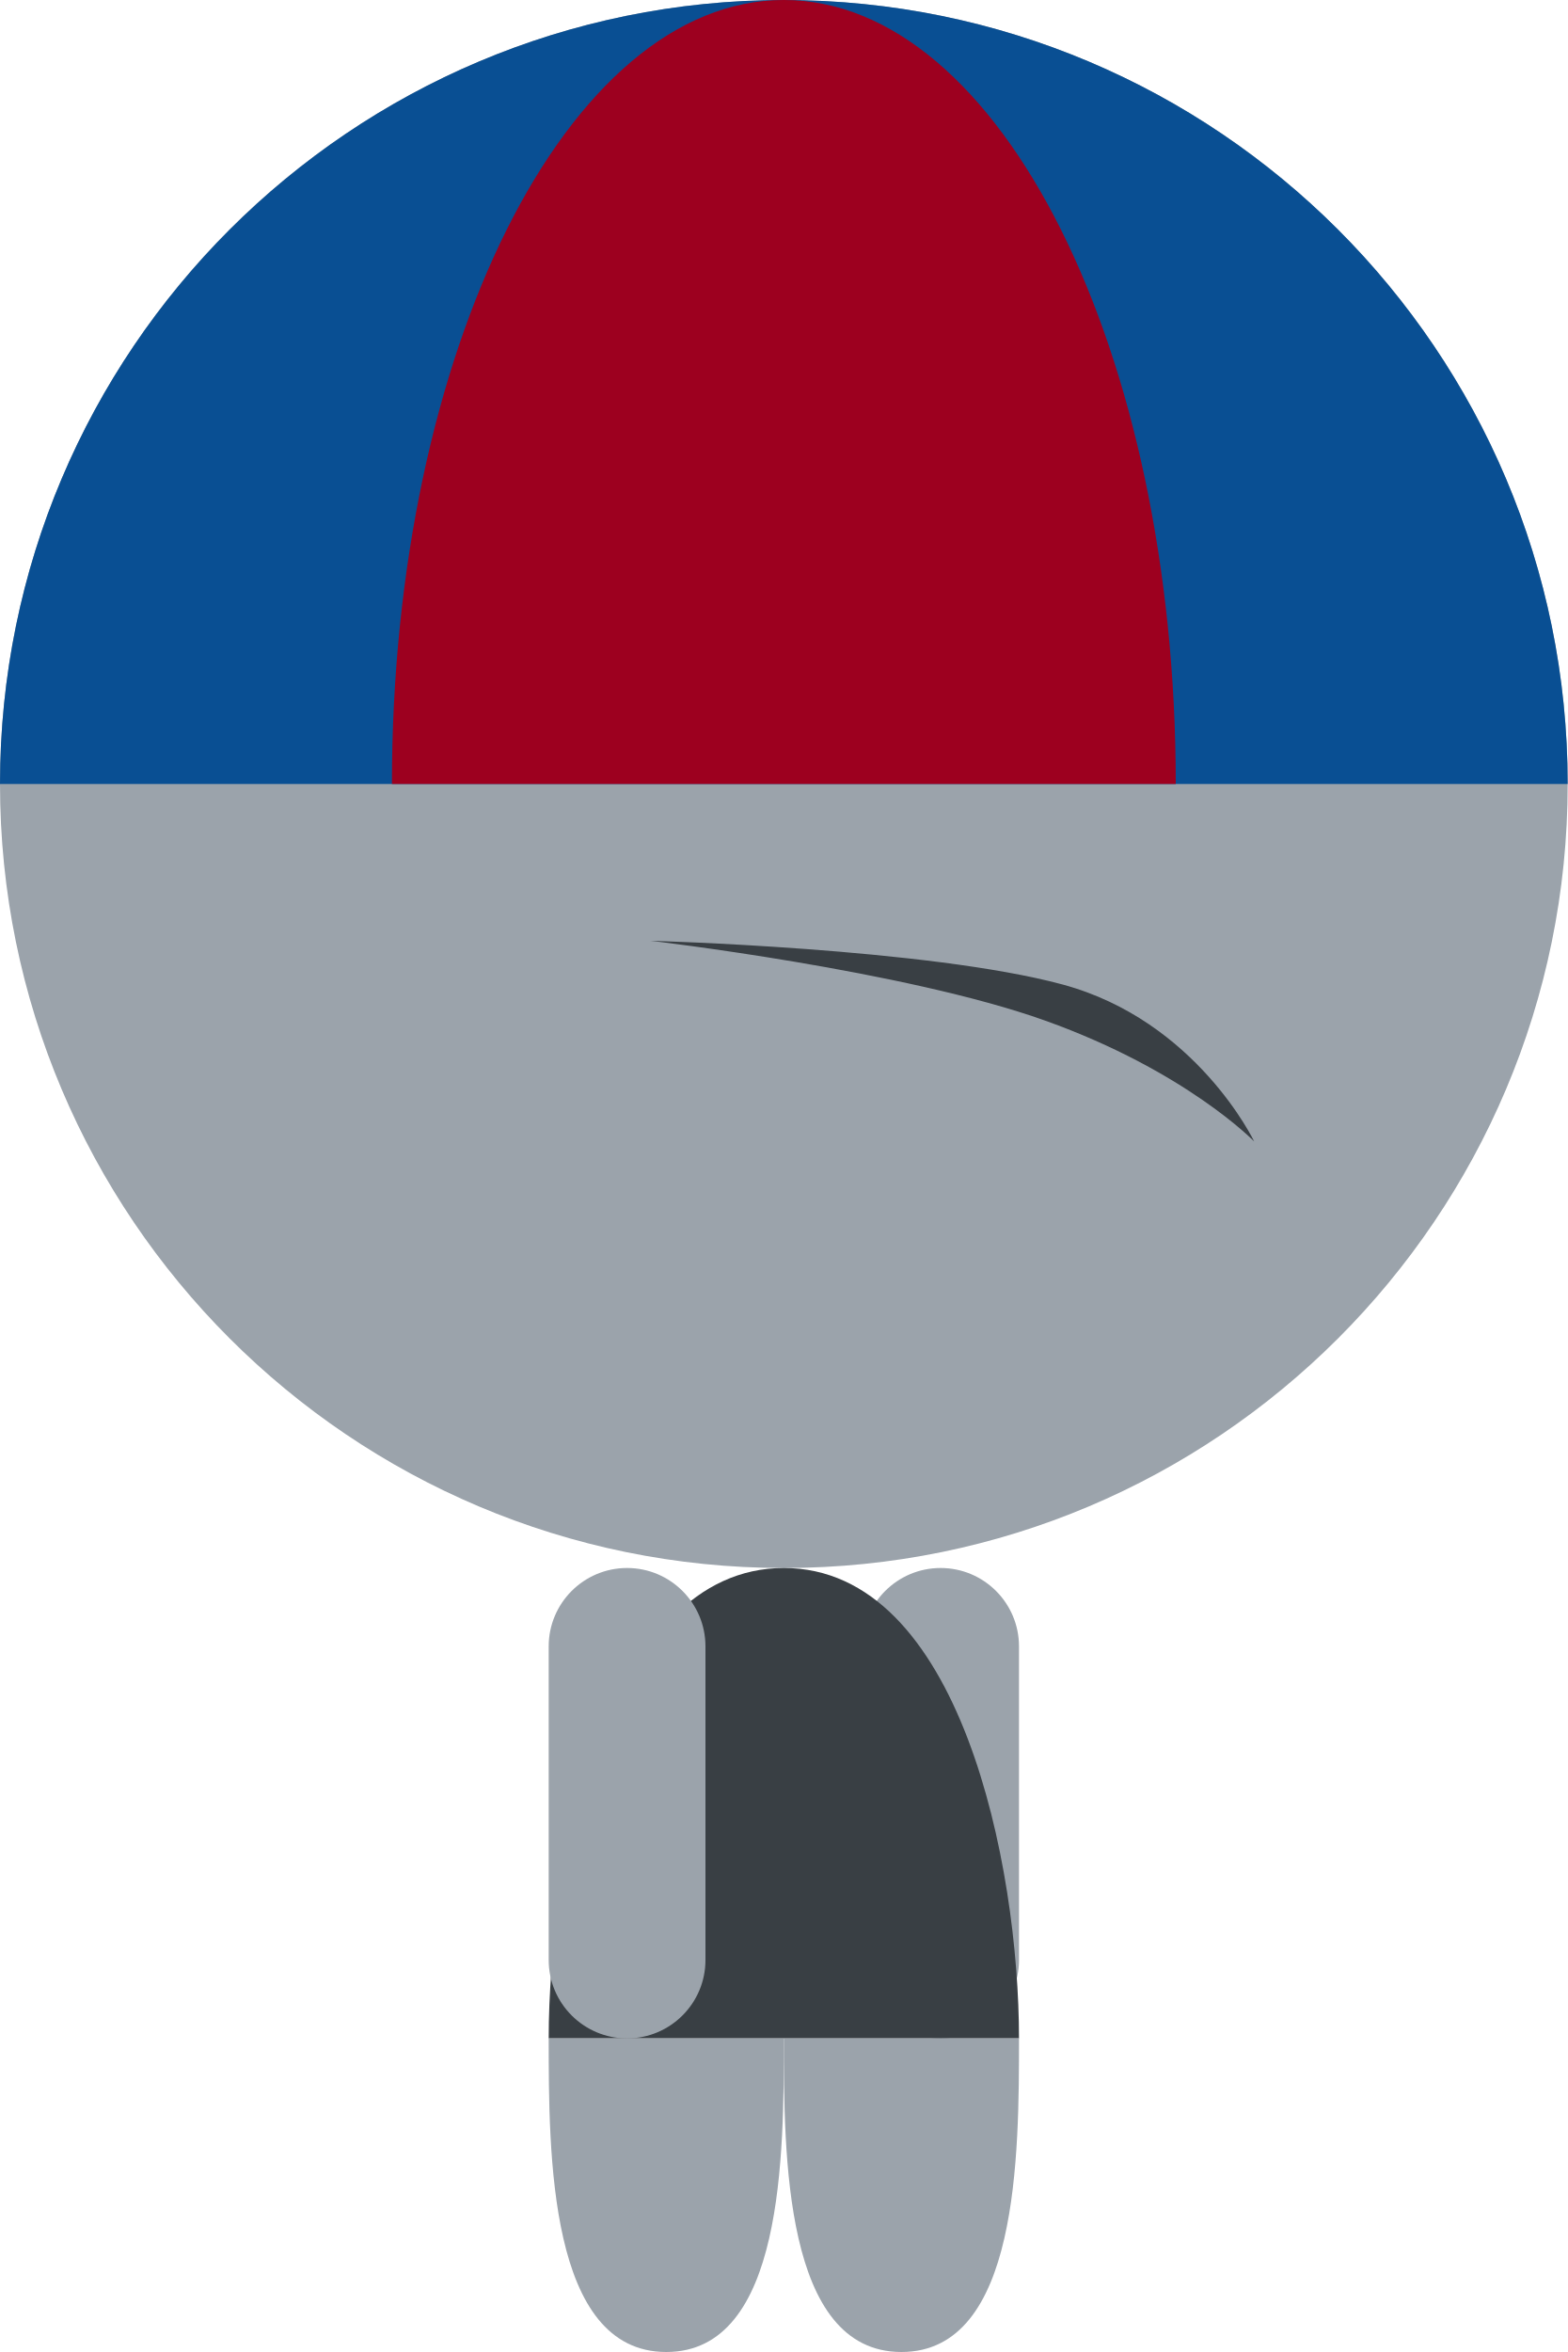
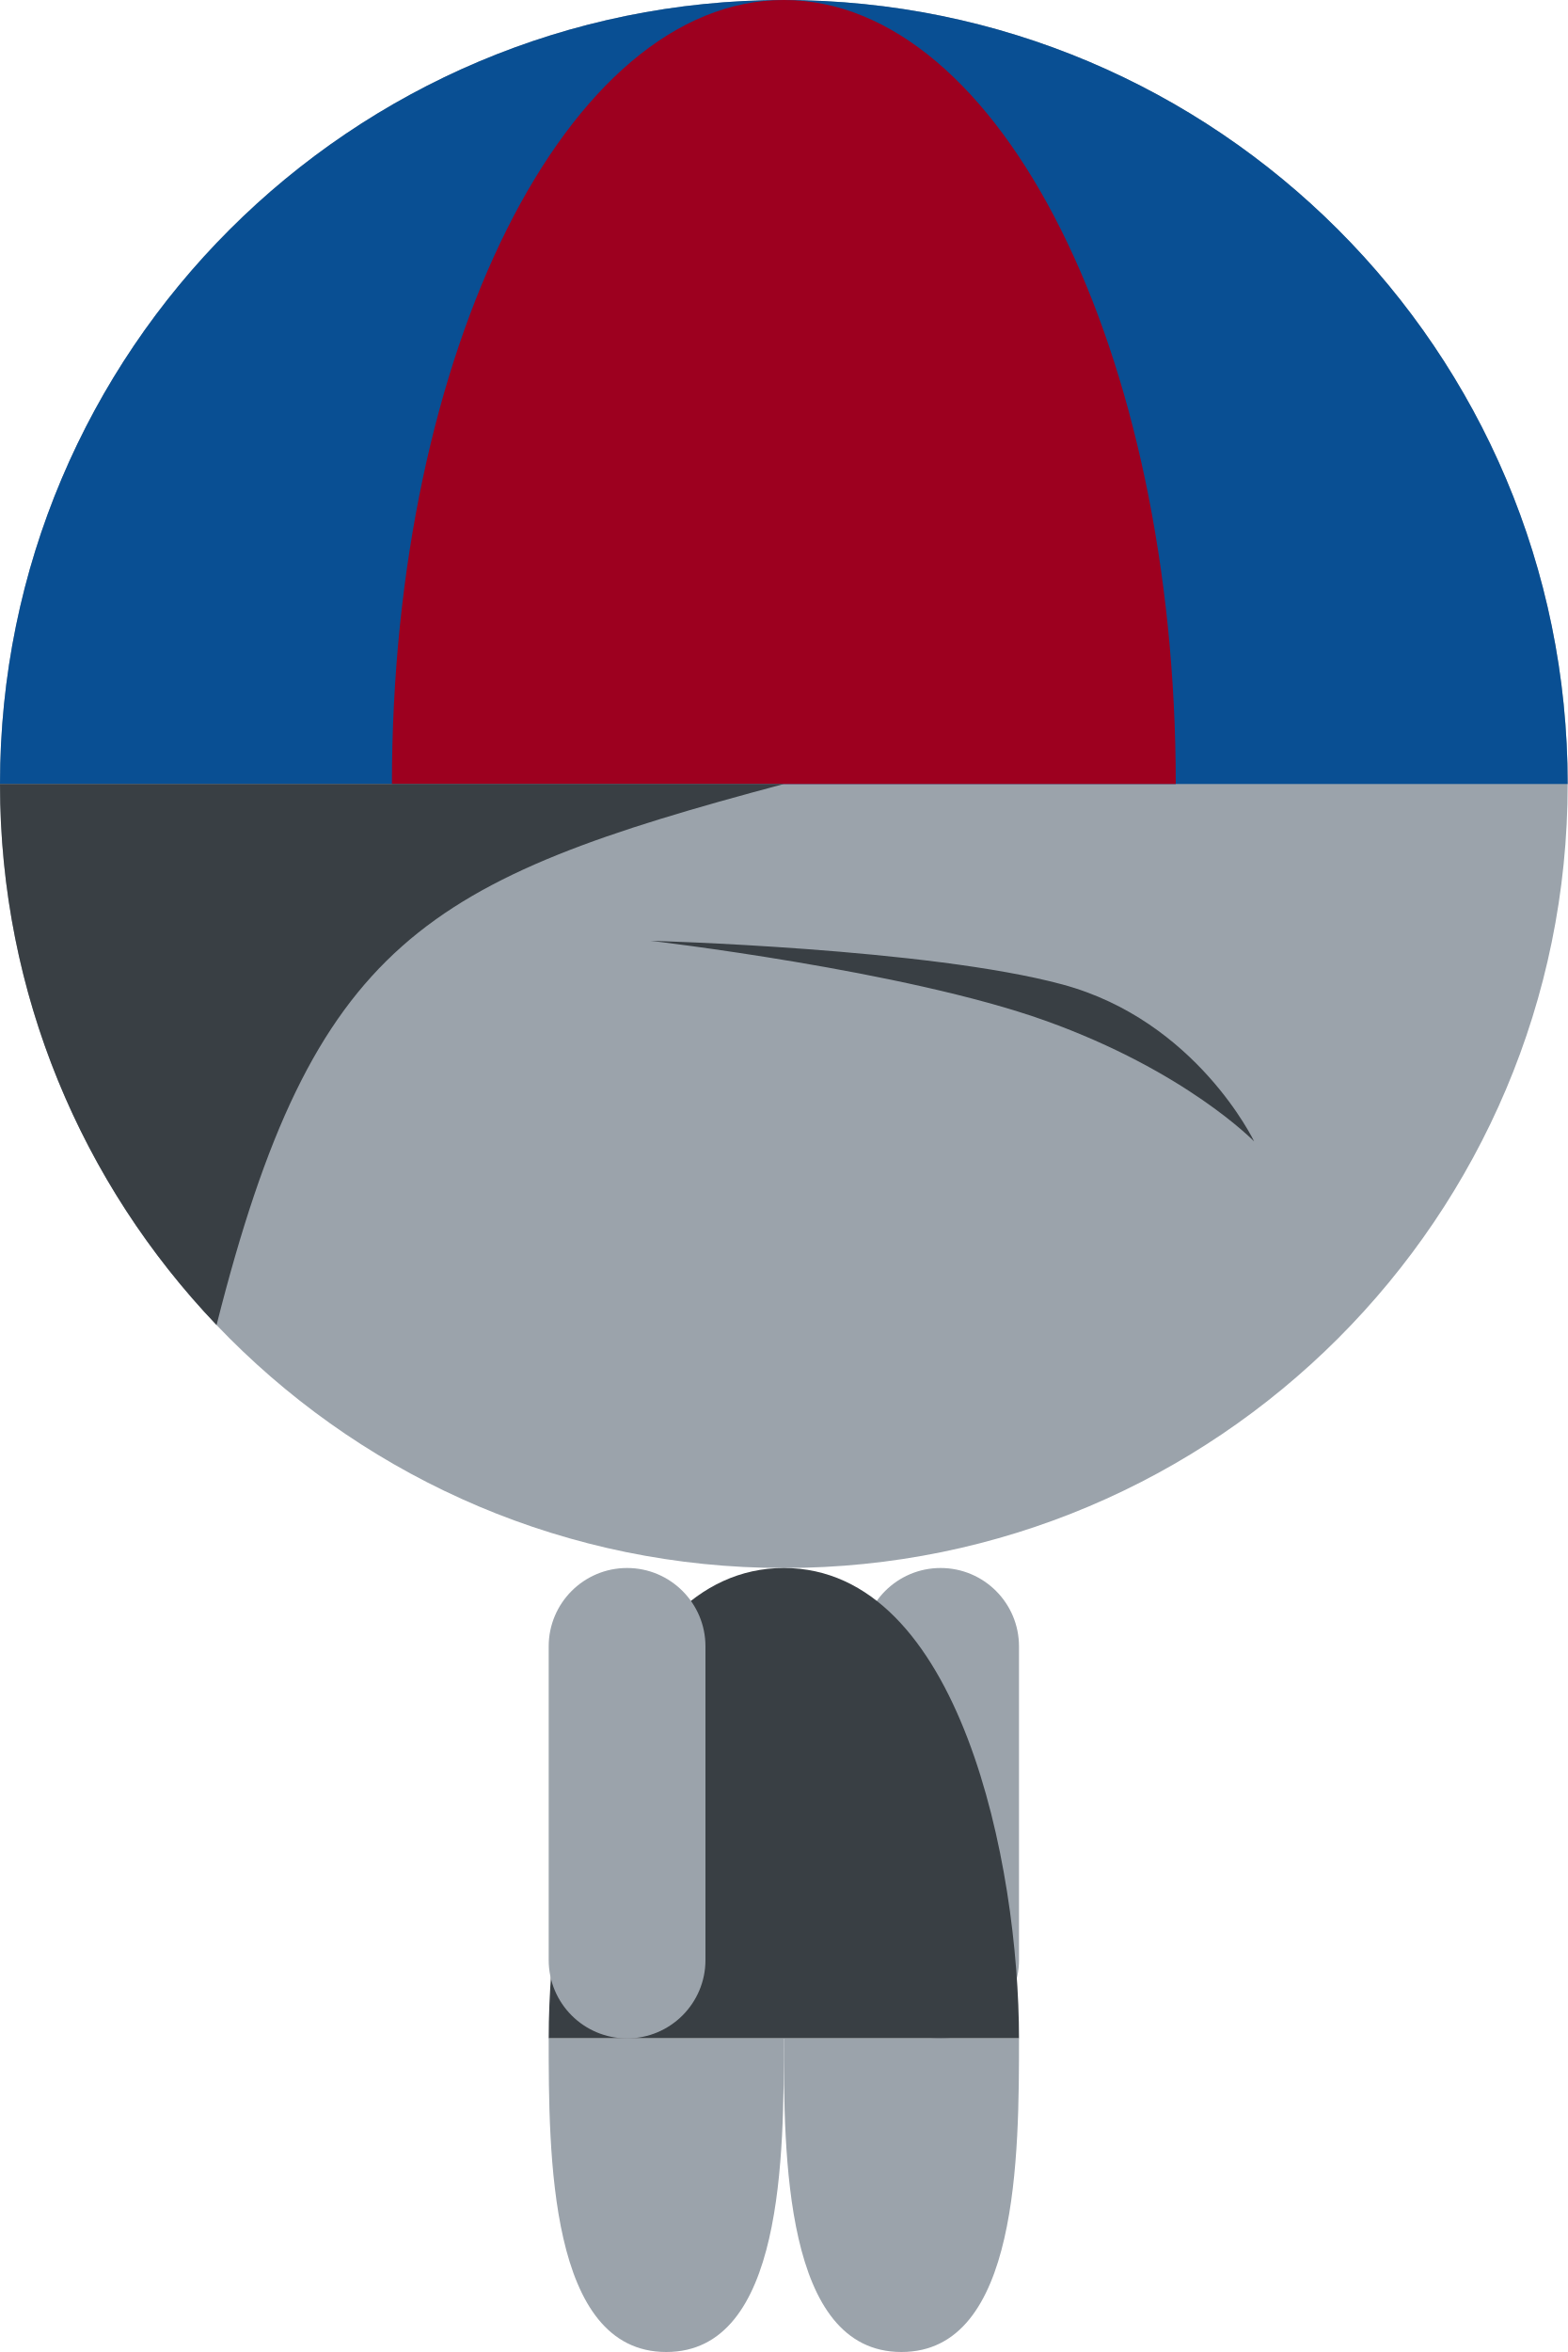
<svg xmlns="http://www.w3.org/2000/svg" width="200px" height="300px" viewBox="0 0 200 300" version="1.1">
  <defs />
  <g id="Page-1" stroke="none" stroke-width="1" fill="none" fill-rule="evenodd">
    <g id="ma-R">
      <circle id="head" fill="#9BA3AB" cx="100" cy="100" r="100" />
      <rect id="left-arm" fill="#9BA3AB" x="110" y="200" width="20" height="60" rx="10">
        <animateTransform attributeName="transform" type="rotate" dur="1000ms" values="30,120,210; -30,120,210; 30,120,210" repeatCount="indefinite" />
      </rect>
      <path d="M130,260 C130,237.909 122.5,200 100,200 C77.5,200 70,237.904 70,260 L130,260 Z" id="torso" fill="#393F44" />
      <rect id="right-arm" fill="#9BA3AB" x="70" y="200" width="20" height="60" rx="10">
        <animateTransform attributeName="transform" type="rotate" dur="1000ms" values="-30,80,210; 30,80,210; -30,80,210" repeatCount="indefinite" />
      </rect>
      <path d="M100,300 C100,285.272 100,260 85,260 C70,260 70,285.269 70,300 L100,300 Z" id="right-leg" fill="#9BA3AB" transform="translate(85, 280) scale(1, -1) translate(-85, -280) ">
        <animateTransform attributeName="transform" type="translate" additive="sum" dur="1000ms" values="0,0; 30,0; 0,0" repeatCount="indefinite" />
      </path>
      <path d="M130,300 C130,285.272 130,260 115,260 C100,260 100,285.269 100,300 L130,300 Z" id="left-leg" fill="#9BA3AB" transform="translate(115, 280) scale(1, -1) translate(-115, -280) ">
        <animateTransform attributeName="transform" type="translate" additive="sum" dur="1000ms" values="0,0; -30,0; 0,0" repeatCount="indefinite" />
      </path>
      <path d="M200,100 C200,44.772 155.228,0 100,0 C44.772,0 0,44.772 0,100 L200,100 Z" id="cap-center" fill="#094F93" />
      <path d="M150,100 C150,44.772 127.614,0 100,0 C72.386,0 50,44.772 50,100 L150,100 Z" id="cap-side" fill="#9D001F" />
      <path d="M135.551,125.572 C152.65,130.192 160,145.592 160,145.592 C160,145.592 151.294,136.612 133.373,130.192 C115.453,123.772 83,120 83,120 C83,120 118.452,120.952 135.551,125.572 Z" id="eye" fill="#393F44" />
+       <path d="M72.372,169.01 C89.49,151.064 100,126.759 100,100 L0,100 C45.771,112.197 60,120 72.372,169.01 Z" id="Oval-13" fill="#393F44" transform="translate(50, 134.505) scale(-1, 1) translate(-50, -134.505) " />
    </g>
  </g>
</svg>
